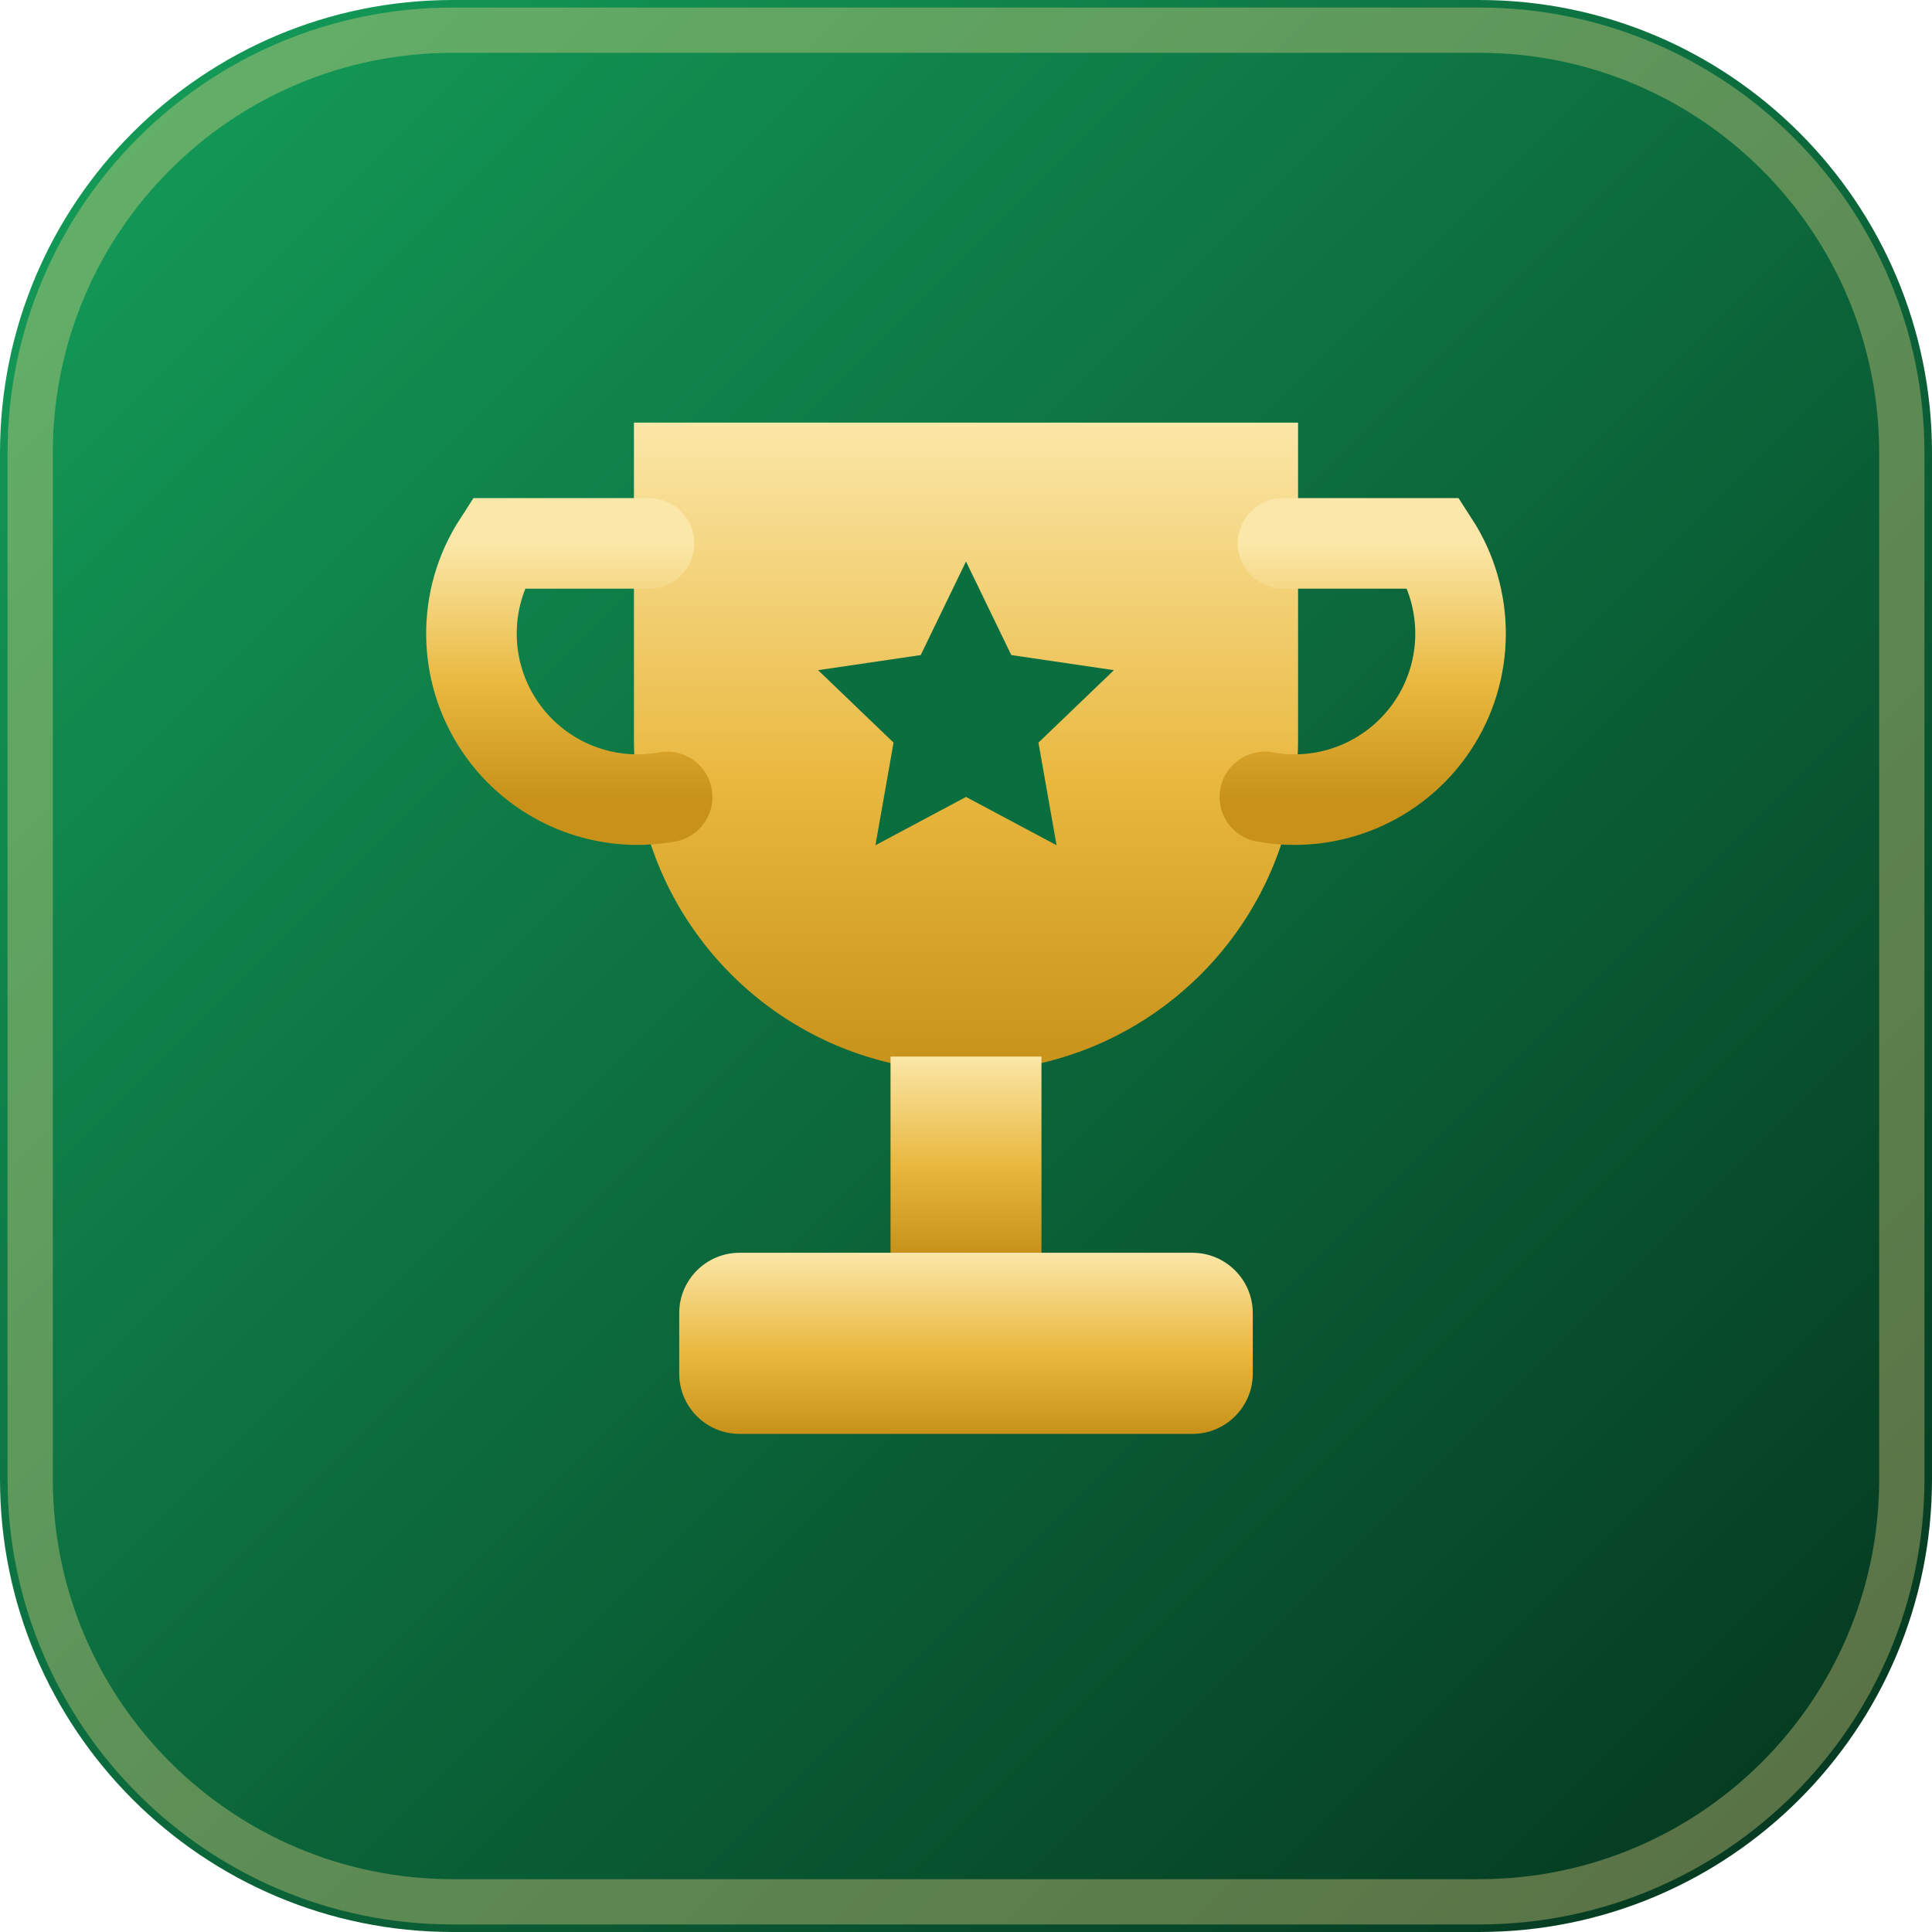
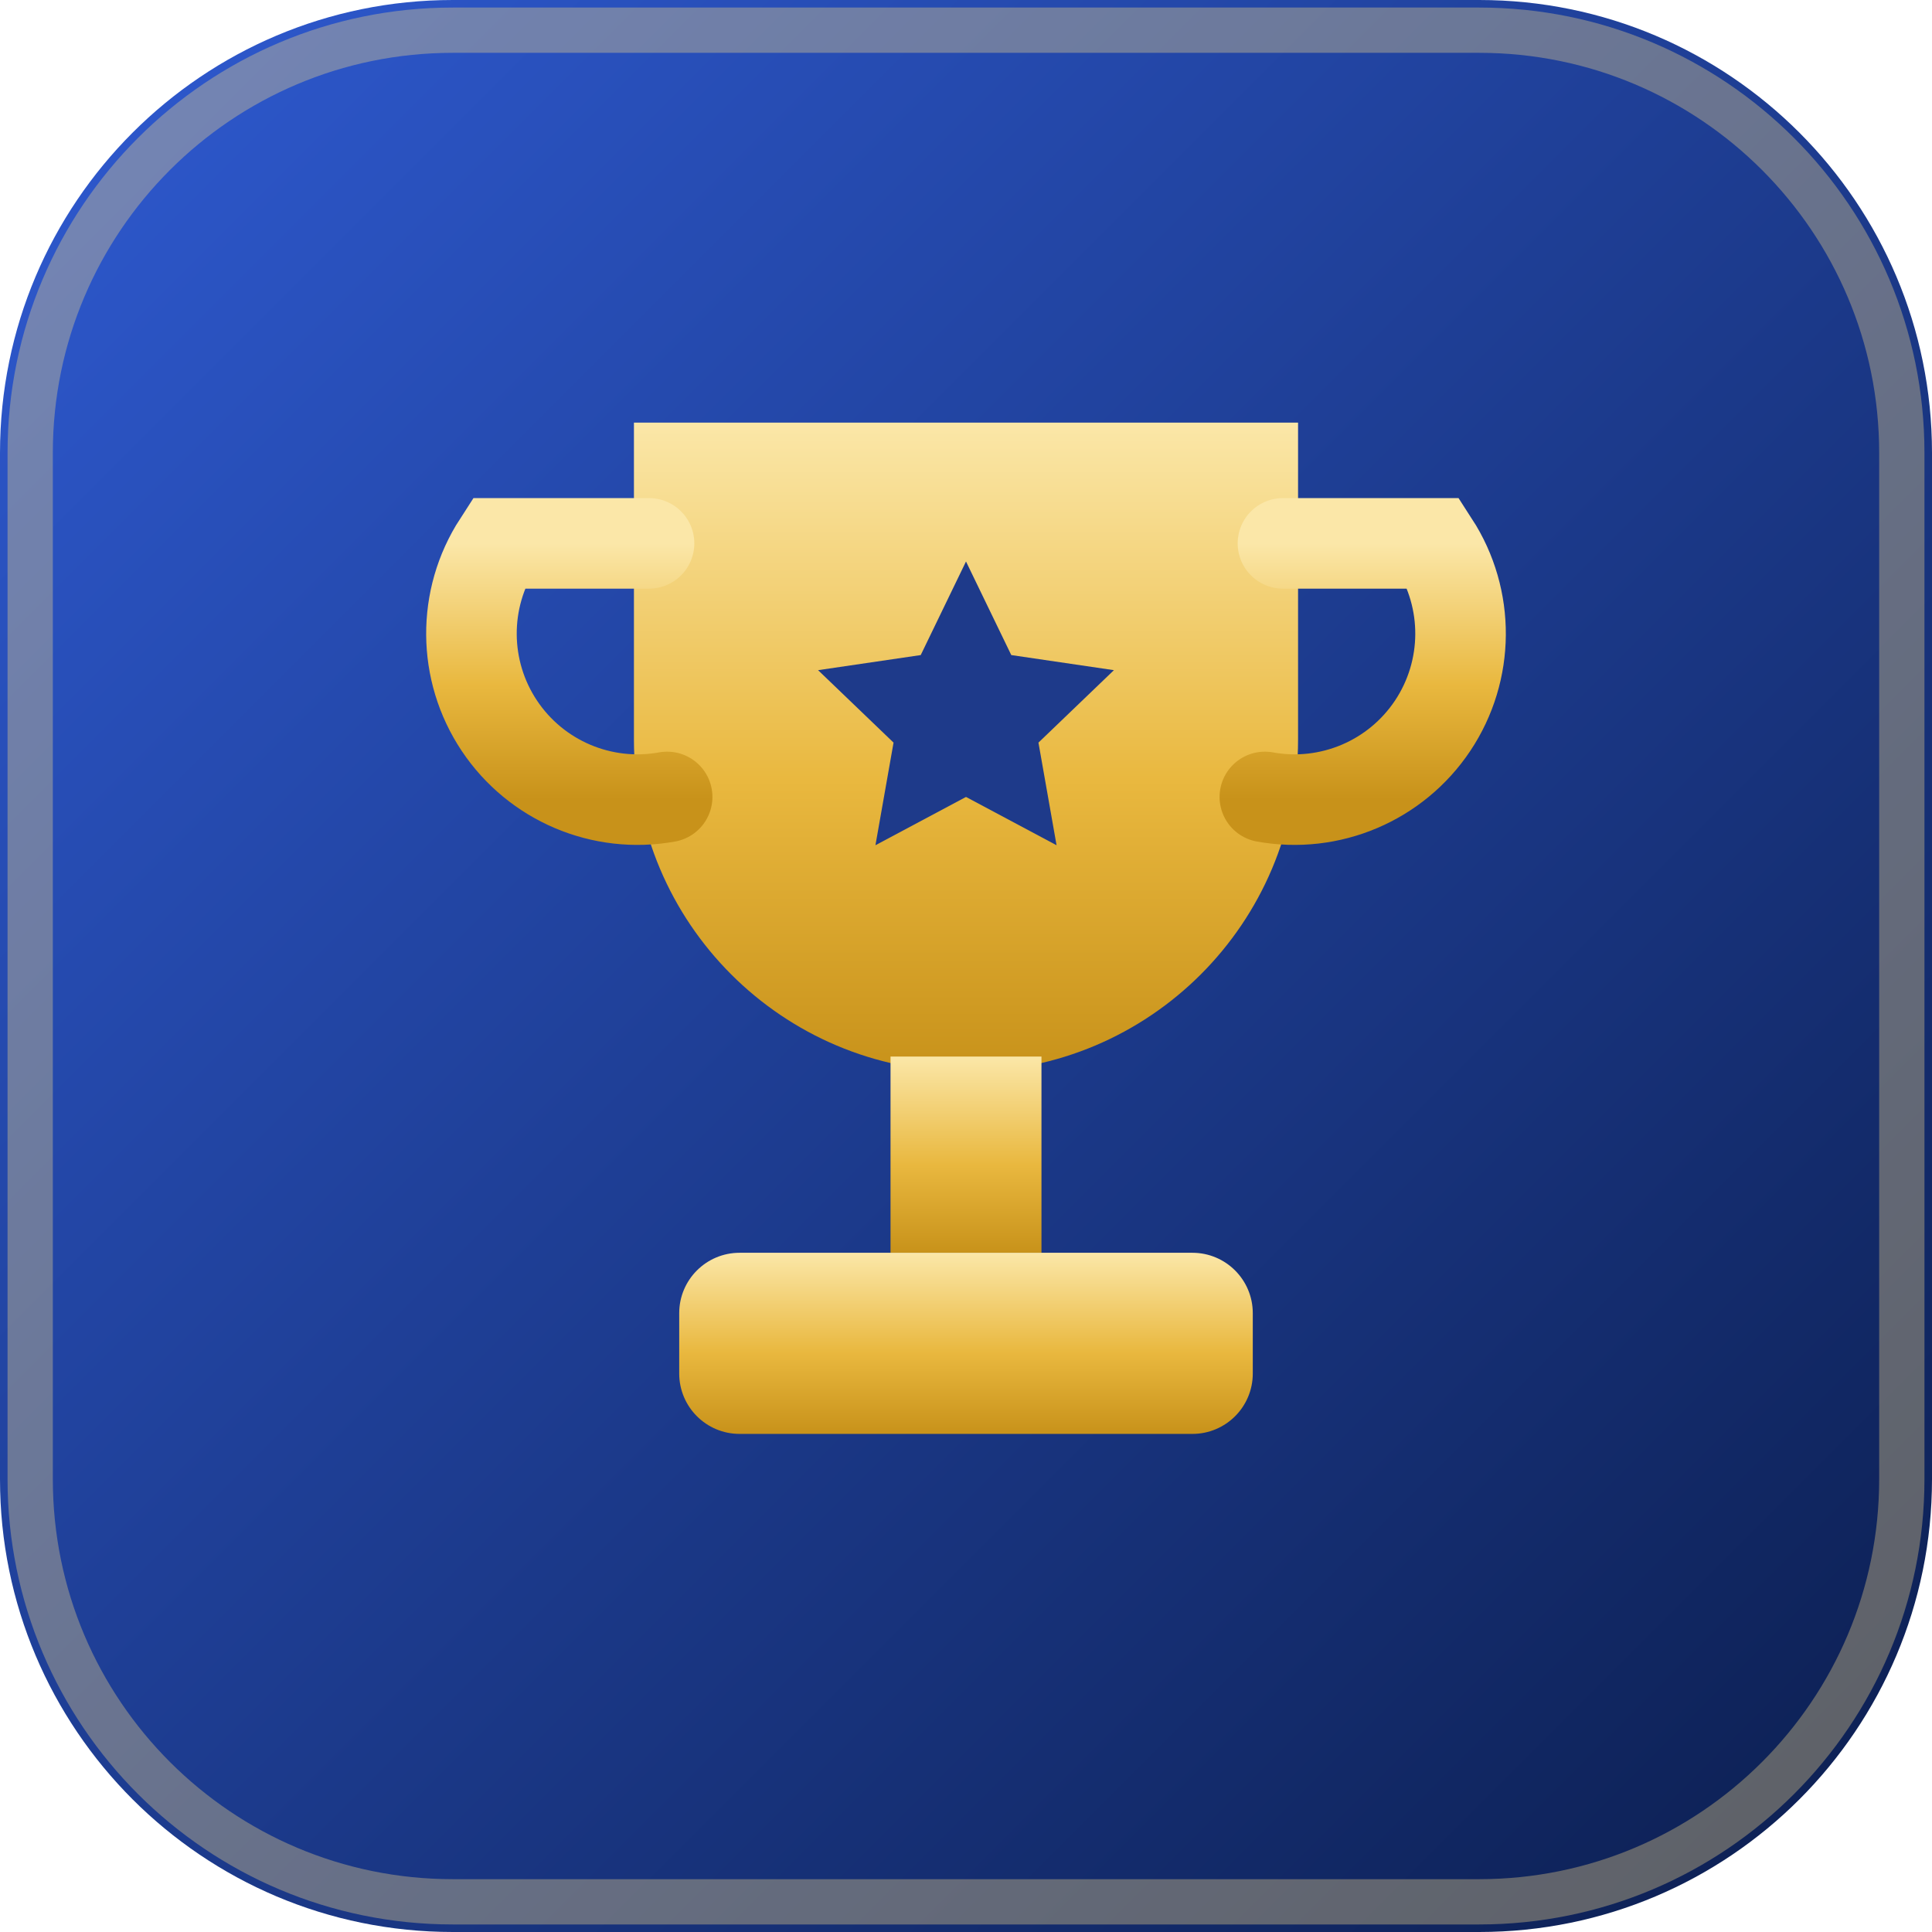
<svg xmlns="http://www.w3.org/2000/svg" viewBox="0 0 64 64">
  <defs>
    <linearGradient id="cpG" x1="0" y1="0" x2="1" y2="1">
-       <stop offset="0" stop-color="#14A05B" />
-       <stop offset="1" stop-color="#04331D" />
+       <stop offset="0" stop-color="#2F5BD3" />
+       <stop offset="1" stop-color="#0B1D4D" />
    </linearGradient>
    <linearGradient id="cpY" x1="0" y1="0" x2="0" y2="1">
      <stop offset="0" stop-color="#FBE7A8" />
      <stop offset=".55" stop-color="#E9B83F" />
      <stop offset="1" stop-color="#C8921A" />
    </linearGradient>
  </defs>
  <rect width="64" height="64" rx="15" fill="url(#cpG)" />
  <rect x="1" y="1" width="62" height="62" rx="14" fill="none" stroke="#F6DA8A" stroke-opacity=".35" stroke-width="1.5" />
  <path d="M21 14h22v10.5a11 11 0 01-22 0z" fill="url(#cpY)" />
  <path d="M21.5 18H16.5a5.5 5.5 0 005.6 8.4M42.5 18h5a5.5 5.5 0 01-5.6 8.4" fill="none" stroke="url(#cpY)" stroke-width="3" stroke-linecap="round" />
  <path d="M29.5 35h5v6.5h-5z" fill="url(#cpY)" />
  <rect x="22.5" y="41.5" width="19" height="6" rx="2" fill="url(#cpY)" />
-   <path d="M32 18.6l1.5 3.1 3.4.5-2.5 2.4.6 3.4-3-1.6-3 1.6.6-3.4-2.5-2.4 3.4-.5z" fill="#0B6E3F" />
+   <path d="M32 18.6l1.5 3.1 3.4.5-2.5 2.4.6 3.4-3-1.6-3 1.6.6-3.4-2.5-2.4 3.4-.5z" fill="#1E3A8A" />
</svg>
